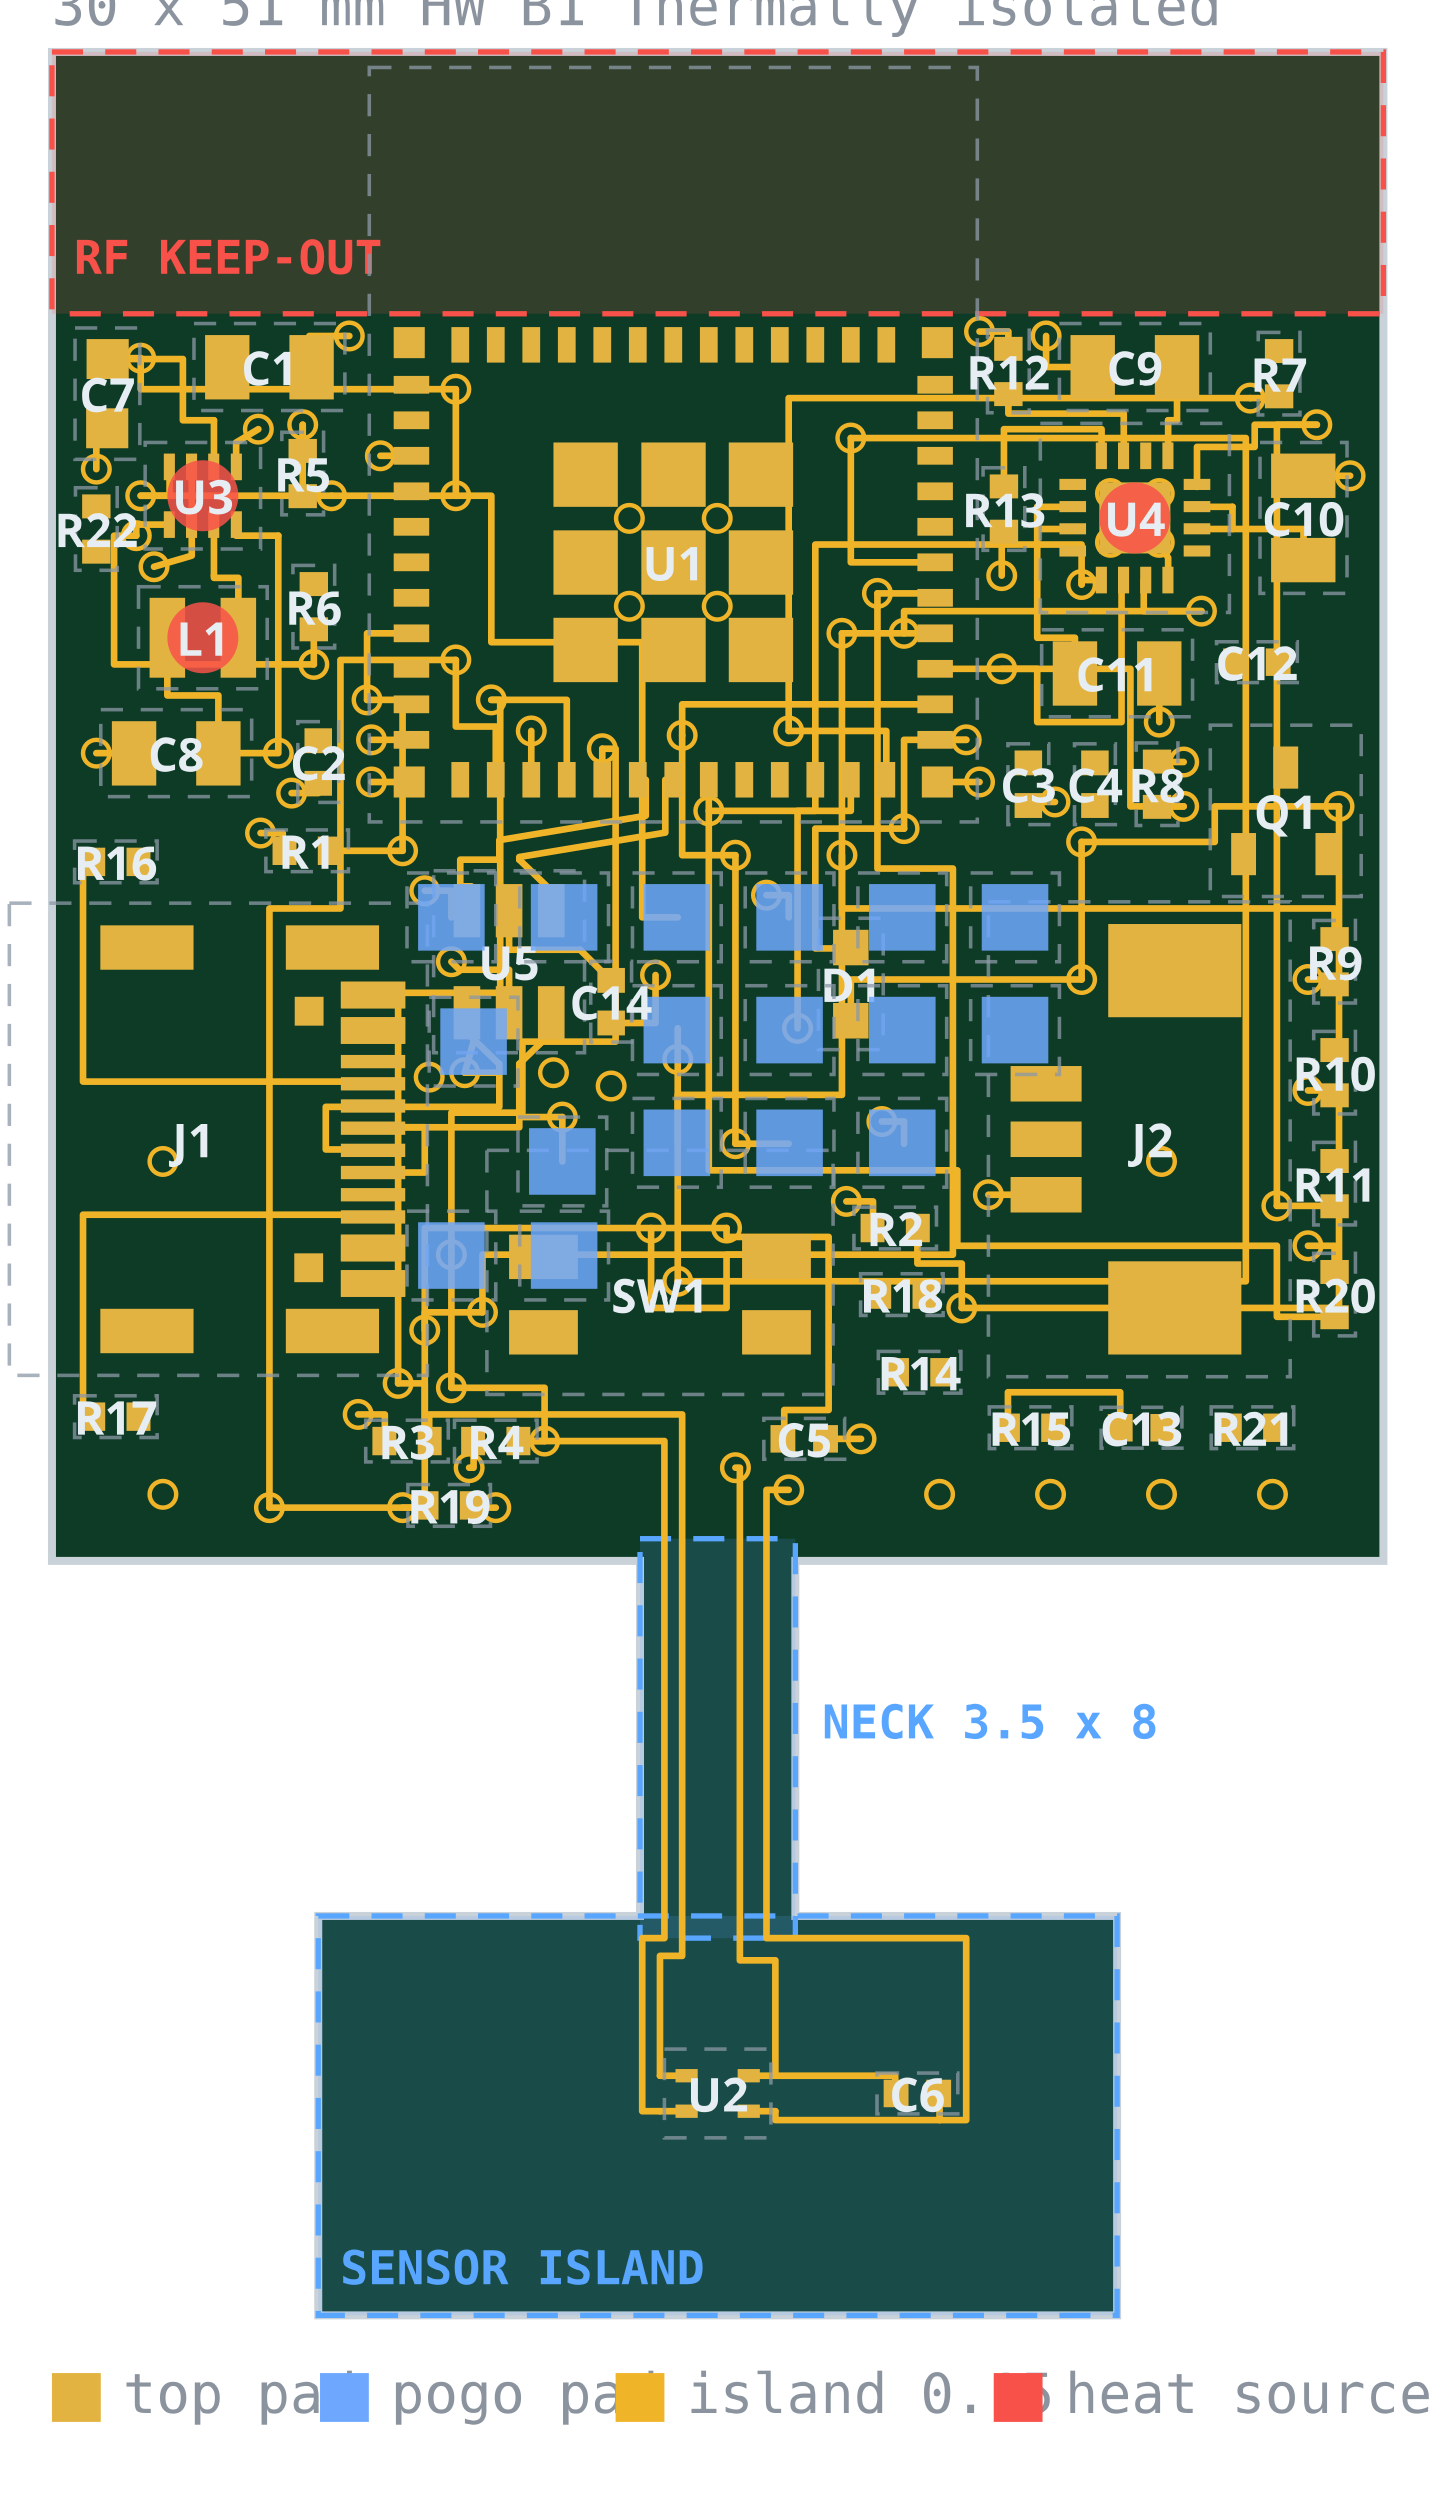
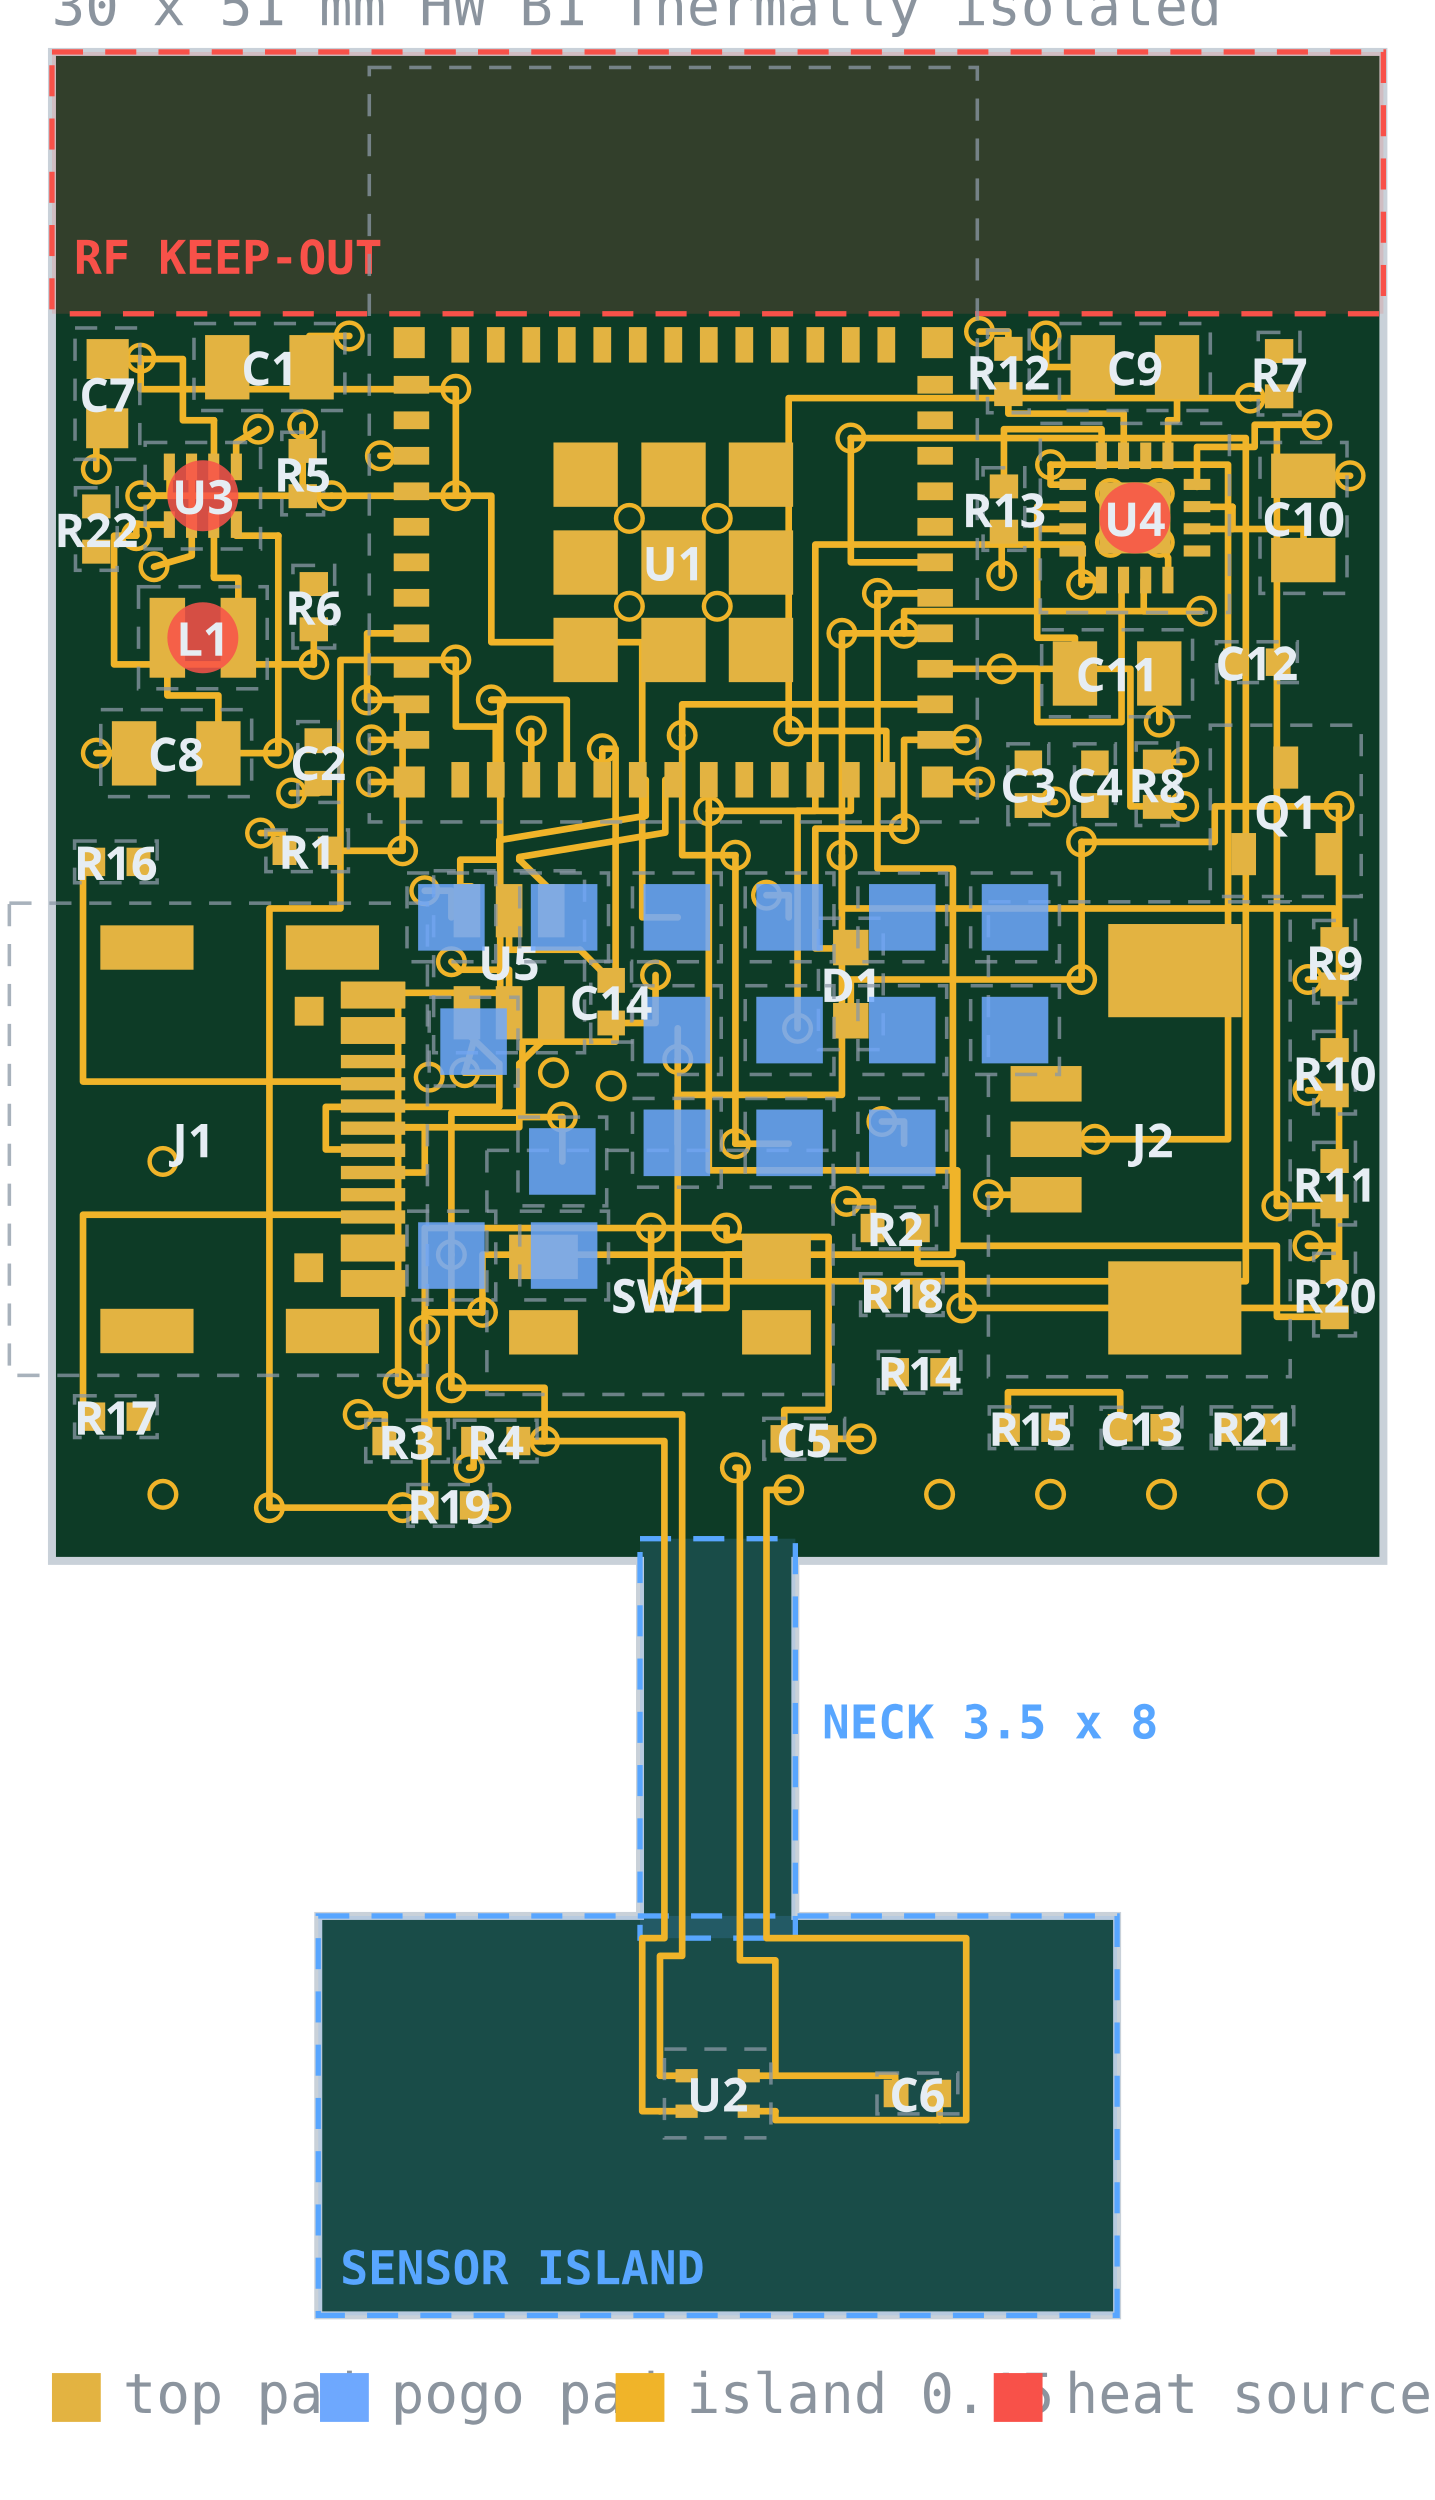
<svg xmlns="http://www.w3.org/2000/svg" viewBox="0 0 32.33 56.33" width="388" height="676" role="img" aria-label="Variant B floorplan">
  <style>
.outline{fill:#0d3b26;stroke:#c9d1d9;stroke-width:.18}
.crtyd{fill:none;stroke:#8b98a5;stroke-width:.08;stroke-dasharray:.5 .4;opacity:.75}
.pad{fill:#e3b341}
.pad-b{fill:#6ea8fe;opacity:.85}
.ref{font:600 1.05px ui-sans-serif,system-ui,sans-serif;fill:#e6edf3;
     text-anchor:middle;dominant-baseline:central}
.dim{font:500 1.25px ui-monospace,ui-sans-serif,monospace;fill:#8b949e}
.tag{font:600 1.05px ui-monospace,monospace;fill:#f85149}
.tagb{font:600 1.05px ui-monospace,monospace;fill:#58a6ff}
.rf{fill:#f85149;fill-opacity:.16;stroke:#f85149;stroke-width:.12;
    stroke-dasharray:.7 .5}
.quiet{fill:#58a6ff;fill-opacity:.16;stroke:#58a6ff;stroke-width:.12;
       stroke-dasharray:.7 .5}
.trk{fill:none;stroke:#f0b429;stroke-width:.15;stroke-linecap:round;
     stroke-linejoin:round}
.via{fill:none;stroke:#f0b429;stroke-width:.1}
.hot{fill:#f85149;opacity:.85}
</style>
  <g transform="translate(1.17,1.17)">
    <polygon class="outline" points="0.00,0.00 30.00,0.00 30.00,34.00 16.75,34.00 16.75,42.00 24.00,42.00 24.00,51.00 6.00,51.00 6.00,42.00 13.25,42.00 13.25,34.00 0.00,34.00" />
    <rect class="rf" x="0.00" y="0.00" width="30.00" height="5.90" />
    <text class="tag" x="0.50" y="5.00" style="fill:#f85149">RF KEEP-OUT</text>
    <rect class="quiet" x="6.00" y="42.00" width="18.00" height="9.00" />
    <rect class="quiet" x="13.25" y="33.50" width="3.50" height="9.00" />
    <text class="tagb" x="6.50" y="50.30">SENSOR ISLAND</text>
    <text class="tagb" x="17.35" y="38.00">NECK 3.5 x 8</text>
    <path class="trk" d="M 14.30 45.60 L 13.70 45.60" />
    <path class="trk" d="M 14.30 46.40 L 13.70 46.40" />
    <path class="trk" d="M 15.70 46.40 L 16.30 46.40" />
    <path class="trk" d="M 15.70 45.60 L 16.30 45.60" />
    <path class="trk" d="M 13.70 46.40 L 13.30 46.40 L 13.30 42.50 L 13.80 42.50 L 13.80 31.30 L 10.50 31.30" />
    <path class="trk" d="M 13.70 45.60 L 13.70 42.90 L 14.20 42.90 L 14.20 30.70 L 8.50 30.70 L 8.50 31.30" />
    <path class="trk" d="M 16.30 45.60 L 16.30 43.00 L 15.50 43.00 L 15.50 31.90 L 15.40 31.90" />
    <path class="trk" d="M 19.00 46.00 L 19.00 45.60 L 16.30 45.60" />
    <path class="trk" d="M 16.30 46.40 L 16.30 46.60 L 20.60 46.60 L 20.60 42.50 L 16.10 42.50 L 16.10 32.40 L 16.60 32.40" />
    <path class="trk" d="M 20.00 46.00 L 20.00 46.60" />
    <path class="trk" d="M 3.65 10.65 L 3.65 11.80" />
    <path class="trk" d="M 3.65 11.80 L 3.65 11.85 L 4.20 11.85 L 4.20 13.20" />
    <path class="trk" d="M 4.15 10.65 L 4.15 10.90 L 5.10 10.90" />
    <path class="trk" d="M 5.10 10.90 L 5.10 15.80 L 3.75 15.80" />
    <path class="trk" d="M 2.60 13.20 L 2.60 14.50 L 3.75 14.50 L 3.75 15.80" />
    <path class="trk" d="M 3.65 9.35 L 3.65 8.50 L 3.65 8.30" />
    <path class="trk" d="M 3.65 8.30 L 2.95 8.30 L 2.95 6.92 L 1.25 6.92" />
    <path class="trk" d="M 3.15 9.35 L 3.15 10.65" />
    <path class="trk" d="M 4.15 9.35 L 4.15 8.80 L 4.65 8.50" />
    <path class="trk" d="M 3.15 10.65 L 3.15 11.35 L 2.30 11.60" />
    <path class="trk" d="M 25.15 11.90 L 25.15 11.40 L 24.95 11.05" />
    <path class="trk" d="M 1.25 8.47 L 1.00 8.47 L 1.00 9.40" />
    <path class="trk" d="M 1.85 15.80 L 1.00 15.80" />
    <path class="trk" d="M 23.45 7.10 L 22.40 7.10 L 22.40 6.40" />
    <path class="trk" d="M 28.20 9.55 L 29.25 9.55" />
    <path class="trk" d="M 24.95 14.00 L 24.95 15.10" />
    <path class="trk" d="M 25.15 9.10 L 25.15 8.30" />
    <path class="trk" d="M 25.15 8.30 L 25.35 8.30 L 25.35 7.10" />
    <path class="trk" d="M 25.80 10.25 L 26.60 10.25" />
    <path class="trk" d="M 25.80 10.75 L 26.60 10.75" />
    <path class="trk" d="M 26.60 10.25 L 26.60 10.75 L 28.20 10.75 L 28.20 11.45" />
    <path class="trk" d="M 23.00 10.25 L 22.20 10.25" />
    <path class="trk" d="M 23.00 10.75 L 22.20 10.75" />
    <path class="trk" d="M 22.20 10.25 L 22.20 13.20 L 23.05 13.20 L 23.05 14.00" />
    <path class="trk" d="M 23.65 9.10 L 23.65 8.50 L 21.45 8.50 L 21.45 9.79" />
    <path class="trk" d="M 24.15 9.10 L 24.15 8.15 L 21.55 8.15 L 21.55 7.71" />
    <path class="trk" d="M 21.55 6.69 L 21.55 6.30 L 20.90 6.30" />
    <path class="trk" d="M 21.45 10.81 L 21.40 10.81 L 21.40 11.80" />
    <path class="trk" d="M 2.65 9.35 L 2.65 10.00 L 2.00 10.00" />
    <path class="trk" d="M 5.65 8.99 L 5.65 8.40" />
    <path class="trk" d="M 2.00 10.00 L 5.65 10.00 L 5.65 8.40" />
    <path class="trk" d="M 2.65 10.65 L 1.90 10.65 L 1.90 10.90" />
    <path class="trk" d="M 5.90 13.01 L 5.90 13.80" />
    <path class="trk" d="M 1.90 10.90 L 1.40 10.90 L 1.40 13.80 L 5.90 13.80" />
    <path class="trk" d="M 8.10 15.50 L 7.20 15.50" />
    <path class="trk" d="M 10.80 16.40 L 10.80 15.30" />
    <path class="trk" d="M 19.95 16.45 L 20.90 16.45" />
    <path class="trk" d="M 8.05 16.45 L 7.20 16.45" />
    <path class="trk" d="M 22.40 25.75 L 21.10 25.75" />
    <path class="trk" d="M 17.43 31.25 L 18.23 31.25" />
    <path class="trk" d="M 13.38 16.40 L 13.38 17.21 L 10.08 17.76 L 10.08 18.20" />
    <path class="trk" d="M 13.82 16.40 L 13.82 17.59 L 10.53 18.14 L 10.53 18.20" />
    <path class="trk" d="M 10.08 22.80 L 10.08 23.77 L 7.40 23.77" />
    <path class="trk" d="M 10.53 22.80 L 10.53 24.23 L 7.40 24.23" />
    <path class="trk" d="M 10.07 18.20 L 9.20 18.20 L 9.20 18.80 L 9.45 18.80" />
    <path class="trk" d="M 10.53 18.20 L 11.15 18.80" />
    <path class="trk" d="M 9.45 22.20 L 10.07 22.80" />
    <path class="trk" d="M 11.15 22.20 L 10.53 22.80" />
    <path class="trk" d="M 7.40 23.77 L 6.17 23.77 L 6.17 24.73 L 7.40 24.73" />
    <path class="trk" d="M 7.40 24.23 L 8.40 24.23 L 8.40 25.25 L 7.40 25.25" />
    <path class="trk" d="M 10.07 23.00 L 9.30 23.00" />
    <path class="trk" d="M 10.53 24.00 L 11.50 24.00" />
    <path class="trk" d="M 9.30 23.00 L 9.50 22.30" />
    <path class="trk" d="M 11.50 24.00 L 11.50 25.00" />
    <path class="trk" d="M 10.30 21.65 L 10.30 20.68 L 9.18 20.68 L 9.00 20.50" />
    <path class="trk" d="M 10.30 19.35 L 10.30 20.23 L 11.90 20.23" />
    <path class="trk" d="M 11.90 20.23 L 12.60 20.93 L 12.60 20.92" />
    <path class="trk" d="M 12.60 21.88 L 13.60 21.88 L 13.60 20.80" />
    <path class="trk" d="M 21.54 31.00 L 21.54 30.20 L 24.07 30.20 L 24.07 31.00" />
    <path class="trk" d="M 9.00 19.50 L 9.00 18.90 L 8.40 18.90" />
    <path class="trk" d="M 19.20 24.60 L 19.20 24.10 L 18.70 24.10" />
    <path class="trk" d="M 8.10 9.10 L 7.40 9.10" />
    <path class="trk" d="M 7.50 31.30 L 7.50 30.70 L 6.90 30.70" />
    <path class="trk" d="M 9.50 31.30 L 9.50 31.90 L 9.40 31.90" />
    <path class="trk" d="M 16.60 19.50 L 16.60 19.00 L 16.10 19.00" />
    <path class="trk" d="M 5.80 7.10 L 5.80 6.40 L 6.70 6.40" />
    <path class="trk" d="M 6.00 16.50 L 6.00 16.70 L 5.40 16.70" />
    <path class="trk" d="M 22.00 17.00 L 22.00 16.90 L 22.60 16.90" />
    <path class="trk" d="M 5.20 18.00 L 5.20 17.60 L 4.70 17.60" />
    <path class="trk" d="M 18.50 26.50 L 18.50 25.90 L 17.90 25.90" />
    <path class="trk" d="M 24.90 16.00 L 25.50 16.00" />
    <path class="trk" d="M 28.90 21.00 L 28.90 20.90 L 28.30 20.90" />
    <path class="trk" d="M 28.90 23.50 L 28.90 23.40 L 28.30 23.40" />
    <path class="trk" d="M 9.50 32.80 L 10.00 32.80" />
    <path class="trk" d="M 28.90 27.50 L 28.90 26.90 L 28.30 26.90" />
    <path class="trk" d="M 19.90 13.90 L 22.20 13.90 L 22.20 15.10 L 24.10 15.10 L 24.10 11.90" />
    <path class="trk" d="M 21.40 13.90 L 24.30 13.90 L 24.30 17.00 L 25.50 17.00" />
    <path class="trk" d="M 25.50 17.00 L 24.90 17.00" />
    <path class="trk" d="M 19.90 13.10 L 17.80 13.10" />
    <path class="trk" d="M 17.80 13.10 L 17.80 23.50 L 14.10 23.50 L 14.10 24.60" />
    <path class="trk" d="M 17.80 18.10 L 17.80 19.30 L 28.90 19.30 L 28.90 20.00" />
    <path class="trk" d="M 19.20 13.10 L 19.20 12.60 L 25.90 12.60" />
    <path class="trk" d="M 25.90 12.60 L 24.60 12.60 L 24.60 11.90" />
    <path class="trk" d="M 14.80 16.40 L 14.80 25.20 L 20.40 25.20 L 20.40 26.90 L 27.60 26.90 L 27.60 28.50 L 28.90 28.50" />
    <path class="trk" d="M 14.80 17.10 L 17.20 17.10 L 17.20 11.10 L 23.20 11.10 L 23.20 12.00" />
    <path class="trk" d="M 23.20 12.00 L 23.20 11.90 L 23.60 11.90" />
    <path class="trk" d="M 19.90 12.30 L 19.90 12.20 L 18.60 12.20" />
    <path class="trk" d="M 18.60 12.20 L 18.60 18.40 L 20.30 18.40 L 20.30 27.10 L 11.50 27.10" />
    <path class="trk" d="M 12.40 16.40 L 12.40 15.70" />
    <path class="trk" d="M 12.40 15.70 L 12.70 15.70 L 12.70 22.30 L 10.60 22.30 L 10.60 23.90 L 9.00 23.90 L 9.00 27.10" />
    <path class="trk" d="M 9.00 27.10 L 9.00 30.10" />
    <path class="trk" d="M 9.00 30.10 L 11.10 30.10 L 11.10 31.30" />
    <path class="trk" d="M 11.10 31.30 L 10.50 31.30" />
    <path class="trk" d="M 11.60 16.40 L 11.60 14.60 L 9.90 14.60" />
    <path class="trk" d="M 9.90 14.60 L 10.10 14.60 L 10.10 21.20 L 7.80 21.20 L 7.80 30.00" />
    <path class="trk" d="M 7.80 30.00 L 8.40 30.00 L 8.40 31.30 L 8.50 31.30" />
    <path class="trk" d="M 19.90 15.50 L 20.60 15.50" />
    <path class="trk" d="M 20.60 15.50 L 19.20 15.50 L 19.20 17.50" />
    <path class="trk" d="M 19.20 17.50 L 17.20 17.50 L 17.20 20.20 L 18.00 20.20" />
    <path class="trk" d="M 18.00 16.40 L 18.00 17.10 L 16.80 17.10 L 16.80 22.00" />
    <path class="trk" d="M 7.20 26.20 L 0.70 26.20 L 0.70 30.80 L 0.90 30.80" />
    <path class="trk" d="M 7.20 23.20 L 0.70 23.20 L 0.70 18.20 L 0.90 18.20" />
    <path class="trk" d="M 19.90 14.70 L 14.20 14.70 L 14.20 15.40" />
    <path class="trk" d="M 14.20 15.40 L 14.20 18.10 L 15.40 18.10" />
    <path class="trk" d="M 15.40 18.10 L 15.40 24.60" />
    <path class="trk" d="M 15.40 24.60 L 16.60 24.60" />
    <path class="trk" d="M 19.90 11.50 L 18.00 11.50 L 18.00 8.70" />
    <path class="trk" d="M 18.00 8.70 L 26.90 8.70 L 26.90 27.70 L 14.10 27.70" />
    <path class="trk" d="M 14.10 27.70 L 14.10 22.70" />
    <path class="trk" d="M 14.10 22.70 L 14.10 22.00" />
    <path class="trk" d="M 18.80 16.40 L 18.80 15.30 L 16.60 15.30" />
    <path class="trk" d="M 16.60 15.30 L 16.60 7.80 L 27.00 7.80" />
    <path class="trk" d="M 27.00 7.80 L 27.60 7.80" />
    <path class="trk" d="M 25.80 9.80 L 25.80 8.90 L 27.10 8.90 L 27.10 8.40 L 28.50 8.40" />
    <path class="trk" d="M 28.50 8.40 L 27.60 8.40 L 27.60 26.00" />
    <path class="trk" d="M 27.60 26.00 L 28.90 26.00" />
    <path class="trk" d="M 10.00 16.40 L 10.00 15.20 L 9.10 15.20 L 9.10 13.70" />
    <path class="trk" d="M 9.10 13.70 L 6.50 13.70 L 6.50 19.30 L 4.90 19.30 L 4.90 32.80" />
    <path class="trk" d="M 4.90 32.80 L 8.40 32.80" />
    <path class="trk" d="M 7.90 32.80 L 8.40 32.80 L 8.40 28.40 L 9.70 28.40" />
    <path class="trk" d="M 9.70 28.40 L 9.70 27.10 L 11.10 27.10" />
    <path class="trk" d="M 8.40 28.80 L 8.40 26.50 L 13.50 26.50 L 13.50 28.30 L 15.20 28.30 L 15.20 27.10 L 16.30 27.10" />
    <path class="trk" d="M 13.50 26.50 L 15.20 26.50" />
    <path class="trk" d="M 15.20 26.50 L 15.20 26.70 L 17.50 26.70 L 17.50 30.60 L 16.50 30.60 L 16.50 31.20" />
    <path class="trk" d="M 8.10 13.10 L 7.10 13.10 L 7.10 14.60" />
    <path class="trk" d="M 7.10 14.60 L 7.90 14.60 L 7.90 18.00" />
    <path class="trk" d="M 7.90 18.00 L 6.30 18.00" />
    <path class="trk" d="M 18.00 21.80 L 18.00 20.90 L 23.20 20.90" />
    <path class="trk" d="M 23.20 20.90 L 23.20 17.80" />
    <path class="trk" d="M 23.20 17.80 L 26.20 17.80 L 26.20 17.00 L 29.00 17.00" />
    <path class="trk" d="M 29.00 17.00 L 29.00 28.30 L 20.50 28.30" />
    <path class="trk" d="M 20.50 28.30 L 20.50 27.30 L 19.50 27.30 L 19.50 26.50" />
    <path class="trk" d="M 14.10 19.50 L 13.30 19.50 L 13.30 13.30 L 9.90 13.30 L 9.90 10.00 L 6.30 10.00" />
    <path class="trk" d="M 6.30 10.00 L 5.60 10.00" />
    <path class="trk" d="M 9.10 10.00 L 9.10 7.60" />
    <path class="trk" d="M 9.10 7.60 L 2.00 7.60 L 2.00 6.90" />
    <path class="trk" d="M 2.00 6.90 L 1.30 6.90" />
+     <path class="trk" d="M 23.00 9.75 L 22.50 9.75 L 22.50 9.30" />
+     <path class="trk" d="M 22.50 9.30 L 26.50 9.30 L 26.50 24.50 L 23.50 24.50" />
+     <path class="trk" d="M 23.50 24.50 L 22.40 24.50" />
    <circle class="via" cx="15.40" cy="31.90" r="0.30" />
    <circle class="via" cx="16.60" cy="32.40" r="0.30" />
    <circle class="via" cx="4.65" cy="8.50" r="0.30" />
    <circle class="via" cx="2.30" cy="11.60" r="0.30" />
    <circle class="via" cx="5.10" cy="15.80" r="0.30" />
    <circle class="via" cx="1.00" cy="9.40" r="0.30" />
    <circle class="via" cx="1.00" cy="15.80" r="0.30" />
    <circle class="via" cx="22.40" cy="6.40" r="0.30" />
    <circle class="via" cx="29.25" cy="9.55" r="0.30" />
    <circle class="via" cx="24.95" cy="15.10" r="0.30" />
    <circle class="via" cx="20.90" cy="6.30" r="0.30" />
    <circle class="via" cx="21.40" cy="11.80" r="0.30" />
    <circle class="via" cx="23.85" cy="9.95" r="0.30" />
    <circle class="via" cx="23.85" cy="11.05" r="0.30" />
    <circle class="via" cx="24.95" cy="9.95" r="0.30" />
    <circle class="via" cx="24.95" cy="11.05" r="0.30" />
    <circle class="via" cx="13.01" cy="10.51" r="0.30" />
    <circle class="via" cx="13.01" cy="12.49" r="0.30" />
    <circle class="via" cx="14.99" cy="10.51" r="0.30" />
    <circle class="via" cx="14.99" cy="12.49" r="0.30" />
    <circle class="via" cx="2.00" cy="10.00" r="0.30" />
    <circle class="via" cx="5.65" cy="8.40" r="0.30" />
    <circle class="via" cx="1.90" cy="10.90" r="0.30" />
    <circle class="via" cx="5.90" cy="13.80" r="0.30" />
    <circle class="via" cx="7.20" cy="15.50" r="0.30" />
    <circle class="via" cx="10.80" cy="15.30" r="0.30" />
    <circle class="via" cx="20.90" cy="16.45" r="0.30" />
    <circle class="via" cx="7.20" cy="16.45" r="0.30" />
    <circle class="via" cx="21.10" cy="25.75" r="0.30" />
    <circle class="via" cx="18.23" cy="31.25" r="0.30" />
    <circle class="via" cx="9.30" cy="23.00" r="0.30" />
    <circle class="via" cx="11.50" cy="24.00" r="0.30" />
    <circle class="via" cx="8.50" cy="23.10" r="0.30" />
    <circle class="via" cx="11.30" cy="23.00" r="0.30" />
    <circle class="via" cx="12.60" cy="23.30" r="0.30" />
    <circle class="via" cx="9.00" cy="20.50" r="0.30" />
    <circle class="via" cx="13.60" cy="20.80" r="0.30" />
    <circle class="via" cx="8.40" cy="18.90" r="0.30" />
    <circle class="via" cx="18.70" cy="24.10" r="0.30" />
    <circle class="via" cx="7.40" cy="9.10" r="0.30" />
    <circle class="via" cx="6.90" cy="30.70" r="0.30" />
    <circle class="via" cx="9.40" cy="31.90" r="0.30" />
    <circle class="via" cx="16.10" cy="19.00" r="0.30" />
    <circle class="via" cx="6.70" cy="6.40" r="0.30" />
    <circle class="via" cx="5.40" cy="16.70" r="0.30" />
    <circle class="via" cx="22.60" cy="16.90" r="0.30" />
    <circle class="via" cx="4.70" cy="17.60" r="0.30" />
    <circle class="via" cx="17.90" cy="25.90" r="0.30" />
    <circle class="via" cx="25.50" cy="16.00" r="0.30" />
    <circle class="via" cx="28.30" cy="20.90" r="0.30" />
    <circle class="via" cx="28.30" cy="23.40" r="0.30" />
    <circle class="via" cx="10.00" cy="32.80" r="0.30" />
    <circle class="via" cx="28.30" cy="26.90" r="0.30" />
    <circle class="via" cx="21.40" cy="13.90" r="0.30" />
    <circle class="via" cx="25.50" cy="17.00" r="0.30" />
    <circle class="via" cx="17.80" cy="13.10" r="0.30" />
    <circle class="via" cx="17.80" cy="18.10" r="0.30" />
    <circle class="via" cx="19.20" cy="13.10" r="0.30" />
    <circle class="via" cx="25.90" cy="12.60" r="0.30" />
    <circle class="via" cx="14.80" cy="17.10" r="0.30" />
    <circle class="via" cx="23.20" cy="12.00" r="0.30" />
    <circle class="via" cx="18.60" cy="12.20" r="0.30" />
    <circle class="via" cx="12.40" cy="15.70" r="0.30" />
    <circle class="via" cx="9.00" cy="27.10" r="0.30" />
    <circle class="via" cx="9.00" cy="30.10" r="0.30" />
    <circle class="via" cx="11.10" cy="31.30" r="0.30" />
    <circle class="via" cx="9.90" cy="14.60" r="0.30" />
    <circle class="via" cx="7.80" cy="30.00" r="0.30" />
    <circle class="via" cx="20.60" cy="15.50" r="0.30" />
    <circle class="via" cx="19.20" cy="17.50" r="0.30" />
    <circle class="via" cx="16.80" cy="22.00" r="0.30" />
    <circle class="via" cx="14.20" cy="15.40" r="0.30" />
    <circle class="via" cx="15.40" cy="18.10" r="0.30" />
    <circle class="via" cx="15.40" cy="24.60" r="0.30" />
    <circle class="via" cx="18.00" cy="8.70" r="0.30" />
    <circle class="via" cx="14.10" cy="27.70" r="0.30" />
    <circle class="via" cx="14.10" cy="22.70" r="0.30" />
    <circle class="via" cx="16.60" cy="15.30" r="0.30" />
    <circle class="via" cx="27.00" cy="7.80" r="0.30" />
    <circle class="via" cx="28.50" cy="8.40" r="0.30" />
    <circle class="via" cx="27.60" cy="26.00" r="0.30" />
    <circle class="via" cx="9.10" cy="13.70" r="0.30" />
    <circle class="via" cx="4.90" cy="32.80" r="0.30" />
    <circle class="via" cx="7.90" cy="32.80" r="0.30" />
    <circle class="via" cx="9.70" cy="28.40" r="0.30" />
    <circle class="via" cx="8.40" cy="28.80" r="0.30" />
    <circle class="via" cx="13.50" cy="26.50" r="0.30" />
    <circle class="via" cx="15.20" cy="26.50" r="0.30" />
    <circle class="via" cx="7.10" cy="14.60" r="0.30" />
    <circle class="via" cx="7.90" cy="18.00" r="0.30" />
    <circle class="via" cx="23.20" cy="20.90" r="0.30" />
    <circle class="via" cx="23.20" cy="17.80" r="0.30" />
    <circle class="via" cx="29.00" cy="17.00" r="0.30" />
    <circle class="via" cx="20.50" cy="28.30" r="0.30" />
    <circle class="via" cx="6.30" cy="10.00" r="0.30" />
    <circle class="via" cx="9.10" cy="10.00" r="0.30" />
    <circle class="via" cx="9.10" cy="7.60" r="0.30" />
    <circle class="via" cx="2.00" cy="6.90" r="0.30" />
+     <circle class="via" cx="22.50" cy="9.30" r="0.30" />
+     <circle class="via" cx="23.50" cy="24.50" r="0.30" />
    <circle class="via" cx="2.50" cy="25.00" r="0.30" />
-     <circle class="via" cx="25.00" cy="25.00" r="0.30" />
    <circle class="via" cx="2.50" cy="32.50" r="0.30" />
    <circle class="via" cx="20.00" cy="32.50" r="0.30" />
    <circle class="via" cx="22.50" cy="32.50" r="0.30" />
    <circle class="via" cx="25.00" cy="32.50" r="0.30" />
    <circle class="via" cx="27.50" cy="32.50" r="0.30" />
    <rect class="crtyd" x="7.15" y="0.35" width="13.70" height="17.00" />
    <rect class="pad" x="7.70" y="7.30" width="0.80" height="0.40" />
    <rect class="pad" x="7.70" y="8.10" width="0.80" height="0.40" />
    <rect class="pad" x="7.70" y="8.90" width="0.80" height="0.40" />
    <rect class="pad" x="7.70" y="9.70" width="0.80" height="0.40" />
    <rect class="pad" x="7.70" y="10.50" width="0.80" height="0.40" />
    <rect class="pad" x="7.70" y="11.30" width="0.80" height="0.40" />
    <rect class="pad" x="7.70" y="12.10" width="0.80" height="0.40" />
    <rect class="pad" x="7.70" y="12.90" width="0.80" height="0.40" />
    <rect class="pad" x="7.70" y="13.70" width="0.80" height="0.40" />
    <rect class="pad" x="7.70" y="14.50" width="0.80" height="0.40" />
    <rect class="pad" x="7.70" y="15.30" width="0.80" height="0.40" />
    <rect class="pad" x="9.00" y="16.00" width="0.40" height="0.80" />
    <rect class="pad" x="9.80" y="16.00" width="0.40" height="0.80" />
    <rect class="pad" x="10.60" y="16.00" width="0.40" height="0.80" />
    <rect class="pad" x="11.40" y="16.00" width="0.40" height="0.80" />
    <rect class="pad" x="12.20" y="16.00" width="0.40" height="0.80" />
    <rect class="pad" x="13.00" y="16.00" width="0.40" height="0.80" />
    <rect class="pad" x="13.80" y="16.00" width="0.40" height="0.80" />
    <rect class="pad" x="14.60" y="16.00" width="0.40" height="0.80" />
    <rect class="pad" x="15.40" y="16.00" width="0.40" height="0.80" />
    <rect class="pad" x="16.20" y="16.00" width="0.40" height="0.80" />
    <rect class="pad" x="17.00" y="16.00" width="0.40" height="0.80" />
    <rect class="pad" x="17.80" y="16.00" width="0.40" height="0.80" />
    <rect class="pad" x="18.60" y="16.00" width="0.40" height="0.80" />
    <rect class="pad" x="19.50" y="15.30" width="0.80" height="0.40" />
    <rect class="pad" x="19.50" y="14.50" width="0.80" height="0.40" />
    <rect class="pad" x="19.50" y="13.70" width="0.80" height="0.40" />
    <rect class="pad" x="19.50" y="12.90" width="0.80" height="0.40" />
    <rect class="pad" x="19.50" y="12.10" width="0.80" height="0.40" />
    <rect class="pad" x="19.50" y="11.30" width="0.80" height="0.40" />
    <rect class="pad" x="19.50" y="10.50" width="0.80" height="0.40" />
    <rect class="pad" x="19.50" y="9.70" width="0.80" height="0.40" />
    <rect class="pad" x="19.50" y="8.90" width="0.80" height="0.40" />
    <rect class="pad" x="19.50" y="8.10" width="0.80" height="0.40" />
    <rect class="pad" x="19.50" y="7.30" width="0.80" height="0.40" />
    <rect class="pad" x="18.60" y="6.20" width="0.40" height="0.80" />
    <rect class="pad" x="17.80" y="6.20" width="0.40" height="0.80" />
    <rect class="pad" x="17.00" y="6.20" width="0.40" height="0.80" />
    <rect class="pad" x="16.20" y="6.20" width="0.40" height="0.80" />
    <rect class="pad" x="15.40" y="6.20" width="0.40" height="0.80" />
    <rect class="pad" x="14.60" y="6.20" width="0.40" height="0.80" />
    <rect class="pad" x="13.80" y="6.20" width="0.40" height="0.80" />
    <rect class="pad" x="13.00" y="6.20" width="0.40" height="0.80" />
    <rect class="pad" x="12.20" y="6.20" width="0.40" height="0.80" />
    <rect class="pad" x="11.40" y="6.20" width="0.40" height="0.80" />
    <rect class="pad" x="10.60" y="6.20" width="0.40" height="0.80" />
    <rect class="pad" x="9.80" y="6.20" width="0.40" height="0.80" />
    <rect class="pad" x="9.00" y="6.20" width="0.40" height="0.80" />
    <rect class="pad" x="11.30" y="8.80" width="1.45" height="1.45" />
    <rect class="pad" x="11.30" y="10.78" width="1.45" height="1.45" />
    <rect class="pad" x="11.30" y="12.75" width="1.45" height="1.45" />
    <rect class="pad" x="13.28" y="8.80" width="1.45" height="1.45" />
    <rect class="pad" x="13.28" y="10.78" width="1.45" height="1.45" />
    <rect class="pad" x="13.28" y="12.75" width="1.45" height="1.45" />
    <rect class="pad" x="15.25" y="8.80" width="1.45" height="1.45" />
    <rect class="pad" x="15.25" y="10.78" width="1.45" height="1.45" />
    <rect class="pad" x="15.25" y="12.75" width="1.45" height="1.45" />
    <rect class="pad" x="19.60" y="6.20" width="0.70" height="0.70" />
    <rect class="pad" x="19.60" y="16.10" width="0.70" height="0.70" />
    <rect class="pad" x="7.70" y="16.10" width="0.70" height="0.70" />
    <rect class="pad" x="7.70" y="6.20" width="0.70" height="0.70" />
    <text class="ref" x="14.00" y="11.50">U1</text>
    <rect class="crtyd" x="-0.96" y="19.18" width="9.42" height="10.64" />
    <rect class="pad" x="5.47" y="21.29" width="0.65" height="0.65" />
    <rect class="pad" x="5.46" y="27.07" width="0.65" height="0.65" />
    <rect class="pad" x="6.51" y="20.95" width="1.45" height="0.60" />
    <rect class="pad" x="6.51" y="21.75" width="1.45" height="0.60" />
    <rect class="pad" x="6.51" y="23.10" width="1.45" height="0.30" />
    <rect class="pad" x="6.51" y="24.10" width="1.45" height="0.30" />
    <rect class="pad" x="6.51" y="24.60" width="1.45" height="0.30" />
    <rect class="pad" x="6.51" y="25.60" width="1.45" height="0.30" />
    <rect class="pad" x="6.51" y="26.65" width="1.45" height="0.60" />
    <rect class="pad" x="6.51" y="27.45" width="1.45" height="0.60" />
    <rect class="pad" x="6.51" y="27.45" width="1.45" height="0.60" />
    <rect class="pad" x="6.51" y="26.65" width="1.45" height="0.60" />
    <rect class="pad" x="6.51" y="26.10" width="1.45" height="0.30" />
    <rect class="pad" x="6.51" y="25.10" width="1.45" height="0.30" />
    <rect class="pad" x="6.51" y="23.60" width="1.45" height="0.30" />
    <rect class="pad" x="6.51" y="22.60" width="1.45" height="0.30" />
    <rect class="pad" x="6.51" y="21.75" width="1.45" height="0.60" />
    <rect class="pad" x="6.51" y="20.95" width="1.45" height="0.60" />
    <rect class="pad" x="5.27" y="19.68" width="2.10" height="1.00" />
    <rect class="pad" x="1.09" y="19.68" width="2.10" height="1.00" />
    <rect class="pad" x="5.27" y="28.32" width="2.10" height="1.00" />
    <rect class="pad" x="1.09" y="28.32" width="2.10" height="1.00" />
    <text class="ref" x="3.19" y="24.50">J1</text>
    <rect class="crtyd" x="21.10" y="19.15" width="6.80" height="10.70" />
    <rect class="pad" x="21.60" y="25.35" width="1.60" height="0.80" />
    <rect class="pad" x="21.60" y="24.10" width="1.60" height="0.80" />
    <rect class="pad" x="21.60" y="22.85" width="1.60" height="0.80" />
    <rect class="pad" x="23.80" y="27.25" width="3.00" height="2.10" />
    <rect class="pad" x="23.80" y="19.65" width="3.00" height="2.10" />
    <text class="ref" x="24.80" y="24.50">J2</text>
    <rect class="crtyd" x="22.27" y="8.37" width="4.26" height="4.26" />
    <rect class="pad" x="22.70" y="9.62" width="0.60" height="0.25" />
    <rect class="pad" x="22.70" y="10.12" width="0.60" height="0.25" />
    <rect class="pad" x="22.70" y="10.62" width="0.60" height="0.25" />
    <rect class="pad" x="22.70" y="11.12" width="0.60" height="0.25" />
    <rect class="pad" x="23.52" y="11.60" width="0.25" height="0.60" />
    <rect class="pad" x="24.02" y="11.60" width="0.25" height="0.60" />
    <rect class="pad" x="24.52" y="11.60" width="0.25" height="0.60" />
    <rect class="pad" x="25.02" y="11.60" width="0.25" height="0.60" />
    <rect class="pad" x="25.50" y="11.12" width="0.60" height="0.25" />
    <rect class="pad" x="25.50" y="10.62" width="0.60" height="0.25" />
    <rect class="pad" x="25.50" y="10.12" width="0.60" height="0.25" />
    <rect class="pad" x="25.50" y="9.62" width="0.60" height="0.25" />
    <rect class="pad" x="25.02" y="8.80" width="0.25" height="0.60" />
    <rect class="pad" x="24.52" y="8.80" width="0.25" height="0.60" />
    <rect class="pad" x="24.02" y="8.80" width="0.25" height="0.60" />
    <rect class="pad" x="23.52" y="8.80" width="0.25" height="0.60" />
    <rect class="pad" x="23.60" y="9.70" width="1.60" height="1.60" />
    <circle class="hot" cx="24.40" cy="10.50" r="0.8" />
    <text class="ref" x="24.40" y="10.50">U4</text>
    <rect class="crtyd" x="2.10" y="8.80" width="2.60" height="2.40" />
    <rect class="pad" x="4.03" y="9.05" width="0.25" height="0.60" />
    <rect class="pad" x="3.52" y="9.05" width="0.25" height="0.60" />
    <rect class="pad" x="3.02" y="9.05" width="0.25" height="0.60" />
    <rect class="pad" x="2.52" y="9.05" width="0.25" height="0.60" />
    <rect class="pad" x="2.52" y="10.35" width="0.25" height="0.60" />
    <rect class="pad" x="3.02" y="10.35" width="0.25" height="0.60" />
    <rect class="pad" x="3.52" y="10.35" width="0.25" height="0.60" />
    <rect class="pad" x="4.03" y="10.35" width="0.25" height="0.60" />
    <circle class="hot" cx="3.40" cy="10.00" r="0.8" />
    <text class="ref" x="3.40" y="10.00">U3</text>
    <rect class="crtyd" x="1.95" y="12.05" width="2.90" height="2.30" />
    <rect class="pad" x="3.80" y="12.30" width="0.80" height="1.80" />
    <rect class="pad" x="2.20" y="12.30" width="0.80" height="1.80" />
    <circle class="hot" cx="3.40" cy="13.20" r="0.8" />
    <text class="ref" x="3.40" y="13.20">L1</text>
    <rect class="crtyd" x="8.60" y="18.45" width="3.40" height="4.10" />
    <rect class="pad" x="9.05" y="21.05" width="0.60" height="1.20" />
    <rect class="pad" x="10.00" y="21.05" width="0.60" height="1.20" />
    <rect class="pad" x="10.95" y="21.05" width="0.60" height="1.20" />
    <rect class="pad" x="10.95" y="18.75" width="0.60" height="1.20" />
    <rect class="pad" x="10.00" y="18.75" width="0.60" height="1.20" />
    <rect class="pad" x="9.05" y="18.75" width="0.60" height="1.20" />
    <text class="ref" x="10.30" y="20.50">U5</text>
    <rect class="crtyd" x="9.80" y="24.75" width="7.80" height="5.50" />
    <rect class="pad" x="10.30" y="26.65" width="1.55" height="1.00" />
    <rect class="pad" x="15.55" y="26.65" width="1.55" height="1.00" />
    <rect class="pad" x="10.30" y="28.35" width="1.55" height="1.00" />
    <rect class="pad" x="15.55" y="28.35" width="1.55" height="1.00" />
    <text class="ref" x="13.70" y="28.00">SW1</text>
    <rect class="crtyd" x="17.27" y="19.52" width="1.46" height="2.96" />
    <rect class="pad" x="17.60" y="21.43" width="0.80" height="0.80" />
    <rect class="pad" x="17.60" y="19.78" width="0.80" height="0.80" />
    <text class="ref" x="18.00" y="21.00">D1</text>
    <rect class="crtyd" x="7.07" y="30.83" width="1.86" height="0.94" />
    <rect class="pad" x="7.22" y="30.98" width="0.54" height="0.64" />
    <rect class="pad" x="8.24" y="30.98" width="0.54" height="0.64" />
    <text class="ref" x="8.00" y="31.30">R3</text>
    <rect class="crtyd" x="9.07" y="30.83" width="1.86" height="0.94" />
    <rect class="pad" x="9.22" y="30.98" width="0.54" height="0.64" />
    <rect class="pad" x="10.24" y="30.98" width="0.54" height="0.64" />
    <text class="ref" x="10.00" y="31.30">R4</text>
    <rect class="crtyd" x="13.80" y="45.00" width="2.40" height="2.00" />
    <rect class="pad" x="14.05" y="45.45" width="0.50" height="0.30" />
    <rect class="pad" x="14.05" y="46.25" width="0.50" height="0.30" />
    <rect class="pad" x="15.45" y="46.25" width="0.50" height="0.30" />
    <rect class="pad" x="15.45" y="45.45" width="0.50" height="0.30" />
    <text class="ref" x="15.00" y="46.00">U2</text>
    <rect class="crtyd" x="18.59" y="45.54" width="1.82" height="0.92" />
    <rect class="pad" x="19.70" y="45.69" width="0.56" height="0.62" />
    <rect class="pad" x="18.74" y="45.69" width="0.56" height="0.62" />
    <text class="ref" x="19.50" y="46.00">C6</text>
    <rect class="crtyd" x="8.00" y="18.50" width="2.00" height="2.00" />
    <rect class="pad-b" x="8.25" y="18.75" width="1.50" height="1.50" />
    <rect class="crtyd" x="10.54" y="18.50" width="2.00" height="2.00" />
    <rect class="pad-b" x="10.79" y="18.75" width="1.50" height="1.50" />
    <rect class="crtyd" x="13.08" y="18.50" width="2.00" height="2.00" />
    <rect class="pad-b" x="13.33" y="18.75" width="1.50" height="1.50" />
    <rect class="crtyd" x="15.62" y="18.50" width="2.00" height="2.00" />
    <rect class="pad-b" x="15.87" y="18.75" width="1.50" height="1.50" />
    <rect class="crtyd" x="18.16" y="18.50" width="2.00" height="2.00" />
    <rect class="pad-b" x="18.41" y="18.75" width="1.50" height="1.50" />
    <rect class="crtyd" x="20.70" y="18.50" width="2.00" height="2.00" />
    <rect class="pad-b" x="20.95" y="18.75" width="1.50" height="1.50" />
    <rect class="crtyd" x="15.62" y="21.04" width="2.00" height="2.00" />
    <rect class="pad-b" x="15.87" y="21.29" width="1.50" height="1.50" />
    <rect class="crtyd" x="18.16" y="21.04" width="2.00" height="2.00" />
    <rect class="pad-b" x="18.41" y="21.29" width="1.50" height="1.50" />
    <rect class="crtyd" x="13.08" y="21.04" width="2.00" height="2.00" />
    <rect class="pad-b" x="13.33" y="21.29" width="1.50" height="1.50" />
    <rect class="crtyd" x="10.50" y="24.00" width="2.00" height="2.00" />
    <rect class="pad-b" x="10.75" y="24.25" width="1.50" height="1.50" />
    <rect class="crtyd" x="8.50" y="21.30" width="2.00" height="2.00" />
    <rect class="pad-b" x="8.75" y="21.55" width="1.50" height="1.50" />
    <rect class="crtyd" x="20.70" y="21.04" width="2.00" height="2.00" />
    <rect class="pad-b" x="20.95" y="21.29" width="1.50" height="1.50" />
    <rect class="crtyd" x="8.00" y="26.12" width="2.00" height="2.00" />
    <rect class="pad-b" x="8.25" y="26.37" width="1.50" height="1.50" />
    <rect class="crtyd" x="10.54" y="26.12" width="2.00" height="2.00" />
    <rect class="pad-b" x="10.79" y="26.37" width="1.50" height="1.50" />
    <rect class="crtyd" x="13.08" y="23.58" width="2.00" height="2.00" />
    <rect class="pad-b" x="13.33" y="23.83" width="1.50" height="1.50" />
    <rect class="crtyd" x="15.62" y="23.58" width="2.00" height="2.00" />
    <rect class="pad-b" x="15.87" y="23.83" width="1.50" height="1.50" />
    <rect class="crtyd" x="18.16" y="23.58" width="2.00" height="2.00" />
    <rect class="pad-b" x="18.41" y="23.83" width="1.50" height="1.50" />
    <rect class="crtyd" x="3.20" y="6.12" width="3.40" height="1.96" />
    <rect class="pad" x="5.35" y="6.38" width="1.00" height="1.45" />
    <rect class="pad" x="3.45" y="6.38" width="1.00" height="1.45" />
    <text class="ref" x="4.90" y="7.10">C1</text>
    <rect class="crtyd" x="0.52" y="6.22" width="1.46" height="2.96" />
    <rect class="pad" x="0.78" y="6.47" width="0.95" height="0.90" />
    <rect class="pad" x="0.77" y="8.03" width="0.95" height="0.90" />
    <text class="ref" x="1.25" y="7.70">C7</text>
    <rect class="crtyd" x="1.10" y="14.82" width="3.40" height="1.96" />
    <rect class="pad" x="3.25" y="15.08" width="1.00" height="1.45" />
    <rect class="pad" x="1.35" y="15.08" width="1.00" height="1.45" />
    <text class="ref" x="2.80" y="15.80">C8</text>
    <rect class="crtyd" x="22.70" y="6.12" width="3.40" height="1.96" />
    <rect class="pad" x="24.85" y="6.38" width="1.00" height="1.45" />
    <rect class="pad" x="22.95" y="6.38" width="1.00" height="1.45" />
    <text class="ref" x="24.40" y="7.10">C9</text>
    <rect class="crtyd" x="27.22" y="8.80" width="1.96" height="3.40" />
    <rect class="pad" x="27.47" y="10.95" width="1.45" height="1.00" />
    <rect class="pad" x="27.47" y="9.05" width="1.45" height="1.00" />
    <text class="ref" x="28.20" y="10.50">C10</text>
    <rect class="crtyd" x="22.30" y="13.02" width="3.40" height="1.96" />
    <rect class="pad" x="22.55" y="13.28" width="1.00" height="1.45" />
    <rect class="pad" x="24.45" y="13.28" width="1.00" height="1.45" />
    <text class="ref" x="24.00" y="14.00">C11</text>
    <rect class="crtyd" x="26.10" y="15.17" width="3.40" height="3.86" />
    <rect class="pad" x="26.57" y="17.60" width="0.56" height="0.95" />
    <rect class="pad" x="28.47" y="17.60" width="0.56" height="0.95" />
    <rect class="pad" x="27.52" y="15.65" width="0.56" height="0.95" />
    <text class="ref" x="27.80" y="17.10">Q1</text>
    <rect class="crtyd" x="21.08" y="6.27" width="0.94" height="1.86" />
    <rect class="pad" x="21.23" y="7.44" width="0.64" height="0.54" />
    <rect class="pad" x="21.23" y="6.42" width="0.64" height="0.54" />
    <text class="ref" x="21.55" y="7.20">R12</text>
    <rect class="crtyd" x="20.98" y="9.37" width="0.94" height="1.86" />
    <rect class="pad" x="21.13" y="9.52" width="0.64" height="0.54" />
    <rect class="pad" x="21.13" y="10.54" width="0.64" height="0.54" />
    <text class="ref" x="21.45" y="10.30">R13</text>
    <rect class="crtyd" x="12.14" y="20.49" width="0.92" height="1.82" />
    <rect class="pad" x="12.29" y="20.64" width="0.62" height="0.56" />
    <rect class="pad" x="12.29" y="21.60" width="0.62" height="0.56" />
    <text class="ref" x="12.60" y="21.40">C14</text>
    <rect class="crtyd" x="26.24" y="13.29" width="1.82" height="0.92" />
    <rect class="pad" x="26.39" y="13.44" width="0.56" height="0.62" />
    <rect class="pad" x="27.35" y="13.44" width="0.56" height="0.62" />
    <text class="ref" x="27.15" y="13.75">C12</text>
    <rect class="crtyd" x="5.54" y="15.09" width="0.92" height="1.82" />
    <rect class="pad" x="5.69" y="16.20" width="0.62" height="0.56" />
    <rect class="pad" x="5.69" y="15.24" width="0.62" height="0.56" />
    <text class="ref" x="6.00" y="16.00">C2</text>
    <rect class="crtyd" x="21.54" y="15.59" width="0.92" height="1.82" />
    <rect class="pad" x="21.69" y="16.70" width="0.62" height="0.56" />
    <rect class="pad" x="21.69" y="15.74" width="0.62" height="0.56" />
    <text class="ref" x="22.00" y="16.50">C3</text>
    <rect class="crtyd" x="4.82" y="17.53" width="1.86" height="0.94" />
    <rect class="pad" x="4.97" y="17.68" width="0.54" height="0.64" />
    <rect class="pad" x="5.99" y="17.68" width="0.54" height="0.64" />
    <text class="ref" x="5.75" y="18.00">R1</text>
    <rect class="crtyd" x="23.04" y="15.59" width="0.92" height="1.82" />
    <rect class="pad" x="23.19" y="16.70" width="0.62" height="0.56" />
    <rect class="pad" x="23.19" y="15.74" width="0.62" height="0.56" />
    <text class="ref" x="23.50" y="16.50">C4</text>
    <rect class="crtyd" x="16.04" y="30.79" width="1.82" height="0.92" />
    <rect class="pad" x="16.19" y="30.94" width="0.56" height="0.62" />
    <rect class="pad" x="17.15" y="30.94" width="0.56" height="0.62" />
    <text class="ref" x="16.95" y="31.25">C5</text>
    <rect class="crtyd" x="18.07" y="26.03" width="1.86" height="0.94" />
    <rect class="pad" x="18.22" y="26.18" width="0.54" height="0.64" />
    <rect class="pad" x="19.24" y="26.18" width="0.54" height="0.64" />
    <text class="ref" x="19.00" y="26.50">R2</text>
    <rect class="crtyd" x="5.18" y="8.57" width="0.94" height="1.86" />
    <rect class="pad" x="5.33" y="9.74" width="0.64" height="0.54" />
    <rect class="pad" x="5.33" y="8.72" width="0.64" height="0.54" />
    <text class="ref" x="5.65" y="9.50">R5</text>
    <rect class="crtyd" x="5.43" y="11.57" width="0.94" height="1.86" />
    <rect class="pad" x="5.58" y="12.74" width="0.64" height="0.54" />
    <rect class="pad" x="5.58" y="11.72" width="0.64" height="0.54" />
    <text class="ref" x="5.90" y="12.50">R6</text>
    <rect class="crtyd" x="27.18" y="6.32" width="0.94" height="1.86" />
    <rect class="pad" x="27.33" y="7.49" width="0.64" height="0.54" />
    <rect class="pad" x="27.33" y="6.47" width="0.64" height="0.54" />
    <text class="ref" x="27.65" y="7.25">R7</text>
    <rect class="crtyd" x="24.43" y="15.57" width="0.94" height="1.86" />
    <rect class="pad" x="24.58" y="16.74" width="0.64" height="0.54" />
    <rect class="pad" x="24.58" y="15.72" width="0.64" height="0.54" />
    <text class="ref" x="24.90" y="16.50">R8</text>
    <rect class="crtyd" x="28.43" y="19.57" width="0.94" height="1.86" />
    <rect class="pad" x="28.58" y="20.74" width="0.64" height="0.54" />
    <rect class="pad" x="28.58" y="19.72" width="0.64" height="0.54" />
    <text class="ref" x="28.90" y="20.50">R9</text>
    <rect class="crtyd" x="28.43" y="22.07" width="0.94" height="1.86" />
    <rect class="pad" x="28.58" y="23.24" width="0.64" height="0.54" />
    <rect class="pad" x="28.58" y="22.22" width="0.64" height="0.54" />
    <text class="ref" x="28.90" y="23.00">R10</text>
    <rect class="crtyd" x="28.43" y="24.57" width="0.94" height="1.86" />
    <rect class="pad" x="28.58" y="25.74" width="0.64" height="0.54" />
    <rect class="pad" x="28.58" y="24.72" width="0.64" height="0.54" />
    <text class="ref" x="28.90" y="25.50">R11</text>
    <rect class="crtyd" x="18.22" y="27.53" width="1.86" height="0.94" />
    <rect class="pad" x="18.37" y="27.68" width="0.54" height="0.64" />
    <rect class="pad" x="19.39" y="27.68" width="0.54" height="0.64" />
    <text class="ref" x="19.15" y="28.00">R18</text>
    <rect class="crtyd" x="0.51" y="17.78" width="1.86" height="0.94" />
    <rect class="pad" x="0.66" y="17.93" width="0.54" height="0.64" />
    <rect class="pad" x="1.68" y="17.93" width="0.54" height="0.64" />
    <text class="ref" x="1.44" y="18.25">R16</text>
    <rect class="crtyd" x="0.51" y="30.28" width="1.86" height="0.94" />
    <rect class="pad" x="0.66" y="30.43" width="0.54" height="0.64" />
    <rect class="pad" x="1.68" y="30.43" width="0.54" height="0.64" />
    <text class="ref" x="1.44" y="30.75">R17</text>
    <rect class="crtyd" x="18.62" y="29.28" width="1.86" height="0.94" />
    <rect class="pad" x="18.77" y="29.43" width="0.54" height="0.64" />
    <rect class="pad" x="19.79" y="29.43" width="0.54" height="0.64" />
    <text class="ref" x="19.55" y="29.75">R14</text>
    <rect class="crtyd" x="21.12" y="30.53" width="1.86" height="0.94" />
    <rect class="pad" x="21.27" y="30.68" width="0.54" height="0.64" />
    <rect class="pad" x="22.29" y="30.68" width="0.54" height="0.64" />
    <text class="ref" x="22.05" y="31.00">R15</text>
    <rect class="crtyd" x="23.64" y="30.54" width="1.82" height="0.92" />
    <rect class="pad" x="23.79" y="30.69" width="0.56" height="0.62" />
    <rect class="pad" x="24.75" y="30.69" width="0.56" height="0.62" />
    <text class="ref" x="24.55" y="31.00">C13</text>
    <rect class="crtyd" x="8.02" y="32.28" width="1.86" height="0.94" />
    <rect class="pad" x="8.17" y="32.43" width="0.54" height="0.64" />
    <rect class="pad" x="9.19" y="32.43" width="0.54" height="0.64" />
    <text class="ref" x="8.95" y="32.75">R19</text>
    <rect class="crtyd" x="28.43" y="27.07" width="0.94" height="1.86" />
    <rect class="pad" x="28.58" y="28.24" width="0.64" height="0.54" />
    <rect class="pad" x="28.58" y="27.22" width="0.64" height="0.54" />
    <text class="ref" x="28.90" y="28.00">R20</text>
    <rect class="crtyd" x="26.12" y="30.53" width="1.86" height="0.94" />
    <rect class="pad" x="26.27" y="30.68" width="0.54" height="0.64" />
    <rect class="pad" x="27.29" y="30.68" width="0.54" height="0.64" />
    <text class="ref" x="27.05" y="31.00">R21</text>
    <rect class="crtyd" x="0.53" y="9.82" width="0.94" height="1.86" />
    <rect class="pad" x="0.68" y="10.99" width="0.64" height="0.54" />
    <rect class="pad" x="0.68" y="9.97" width="0.64" height="0.54" />
    <text class="ref" x="1.00" y="10.75">R22</text>
    <text class="dim" x="0" y="-0.6">30 x 51 mm   HW B1   Thermally isolated</text>
    <rect x="0.00" y="52.30" width="1.1" height="1.1" fill="#e3b341" />
    <text class="dim" x="1.60" y="53.20">top pad</text>
    <rect x="6.04" y="52.30" width="1.1" height="1.1" fill="#6ea8fe" />
    <text class="dim" x="7.64" y="53.20">pogo pad</text>
    <rect x="12.70" y="52.30" width="1.1" height="1.1" fill="#f0b429" />
    <text class="dim" x="14.30" y="53.20">island 0.15</text>
    <rect x="21.22" y="52.30" width="1.1" height="1.1" fill="#f85149" />
    <text class="dim" x="22.82" y="53.20">heat source</text>
  </g>
</svg>
